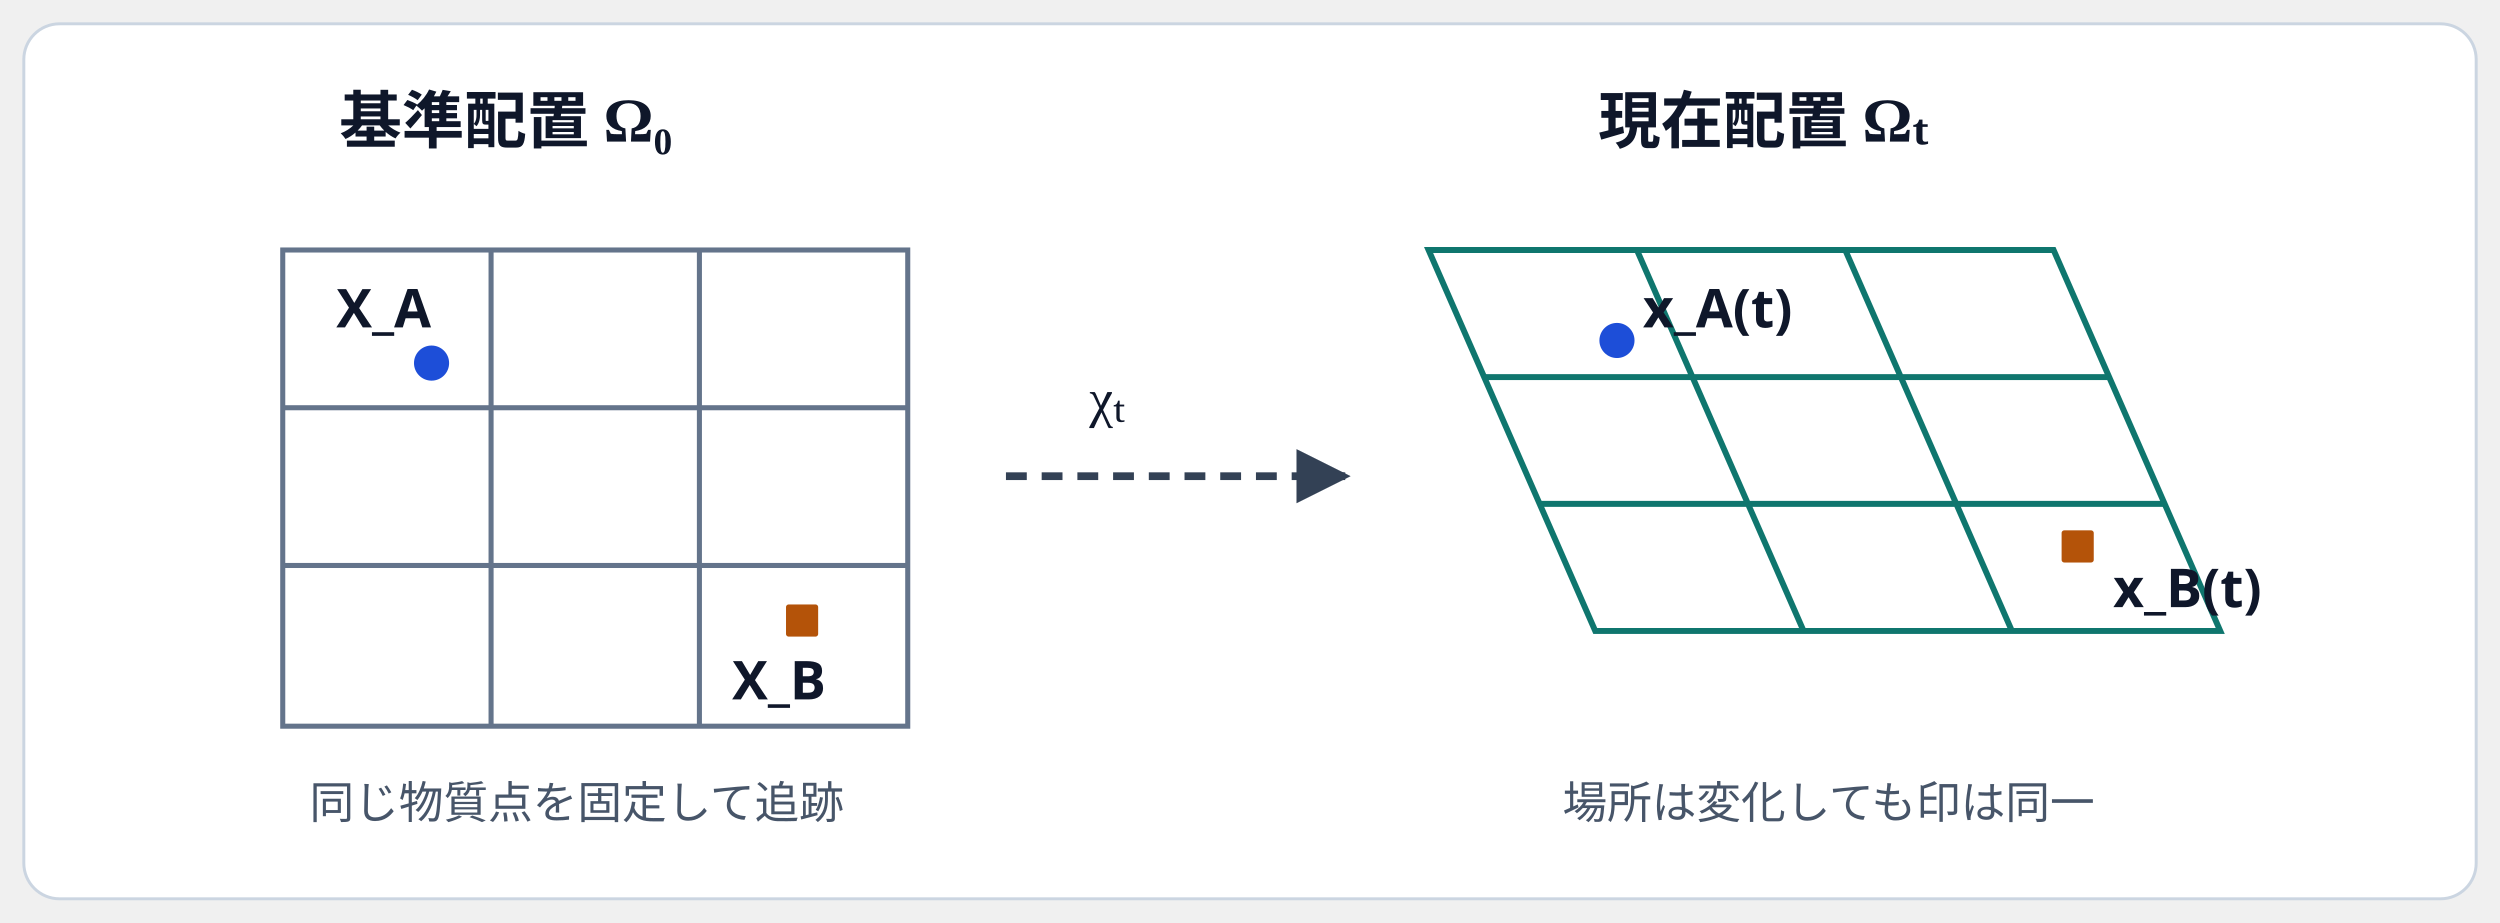
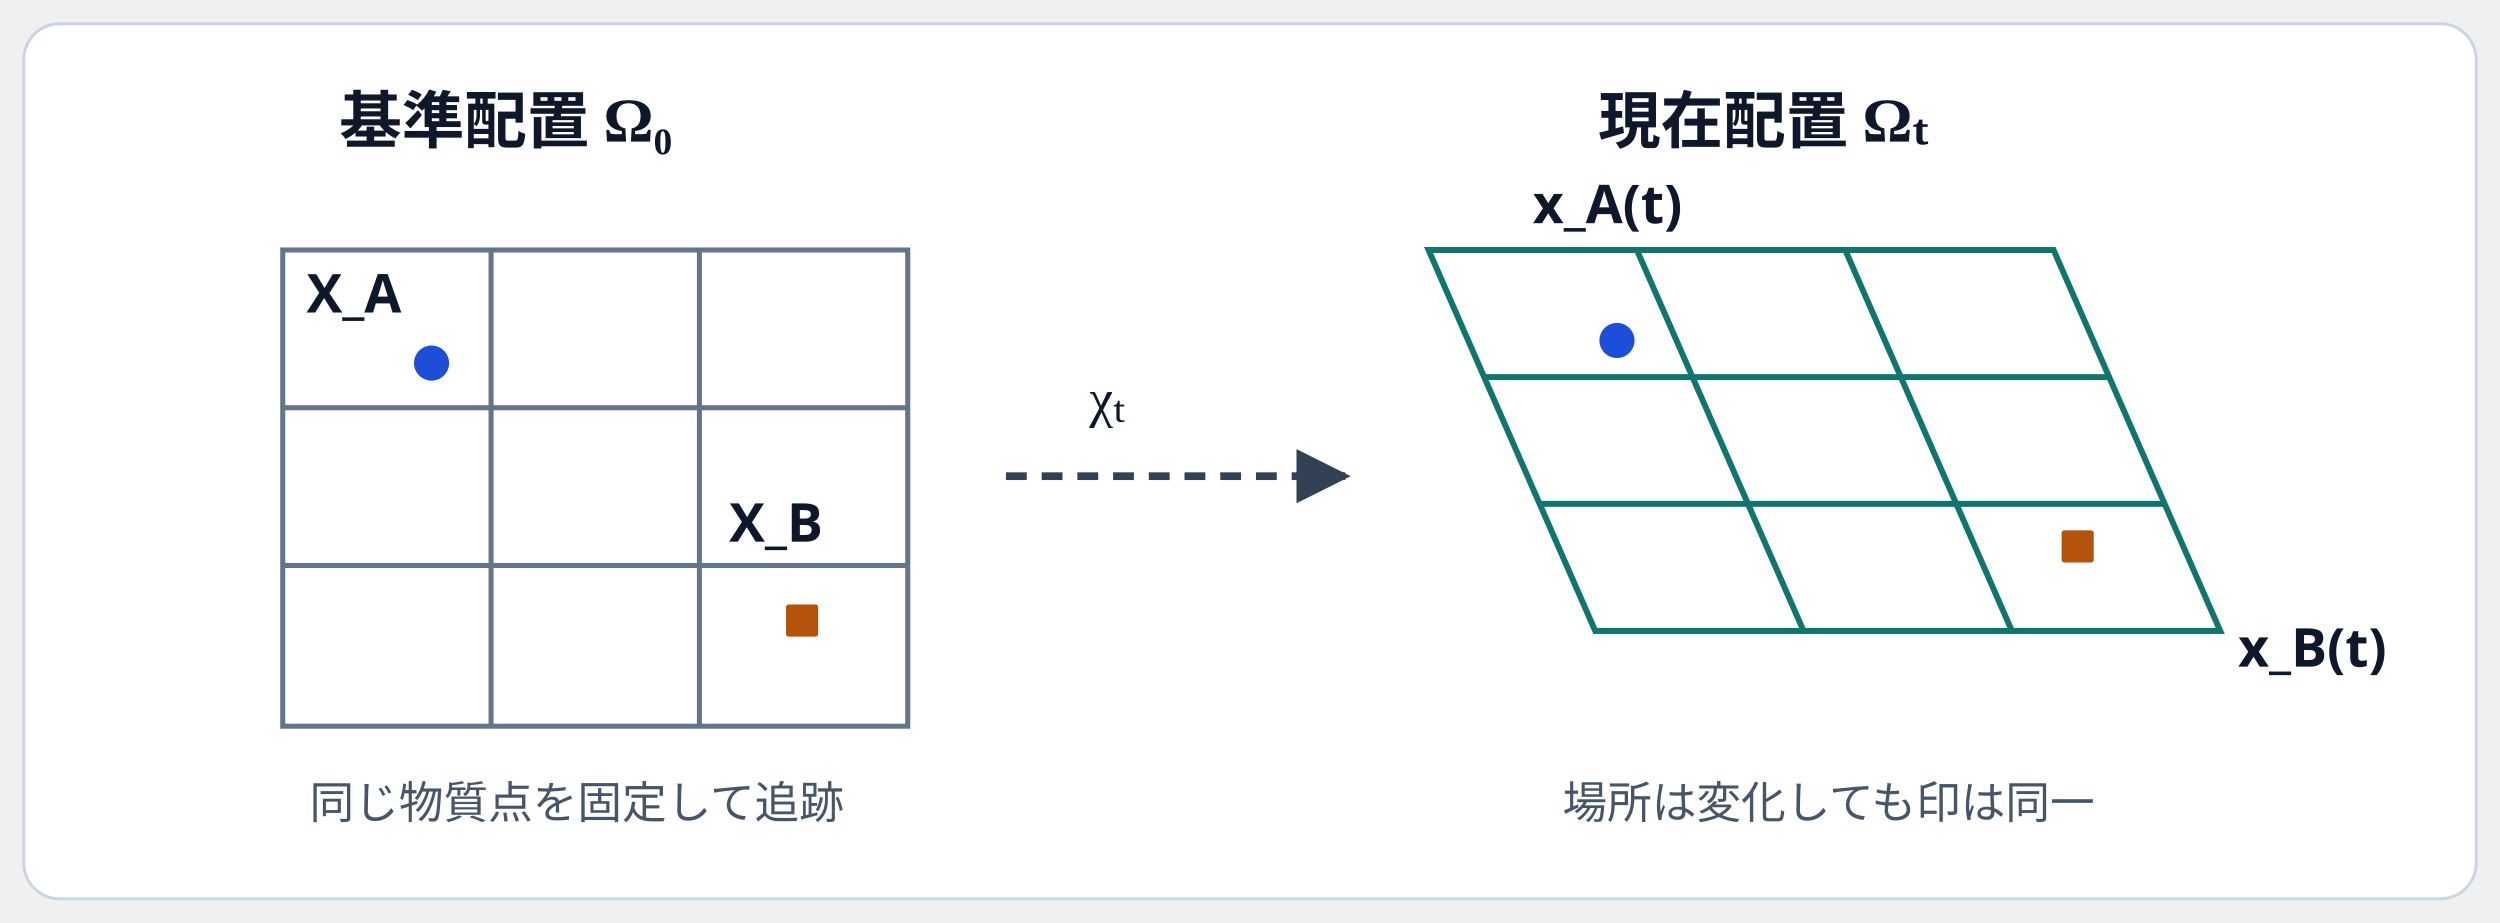
<svg xmlns="http://www.w3.org/2000/svg" viewBox="0 0 840 310" data-layout-lint="strict" role="img" aria-labelledby="ctm1-title ctm1-desc">
  <defs>
    <marker id="ctm1-arrow" viewBox="0 0 10 10" refX="9" refY="5" markerWidth="7" markerHeight="7" orient="auto-start-reverse">
      <path d="M0 0 L10 5 L0 10 z" fill="#334155" />
    </marker>
  </defs>
  <rect x="8" y="8" width="824" height="294" rx="12" fill="#ffffff" stroke="#cbd5e1" />
  <text x="114" y="48" font-size="21" font-weight="600" fill="#0f172a">基準配置 Ω₀</text>
  <text x="537" y="48" font-size="21" font-weight="600" fill="#0f172a">現在配置 Ωₜ</text>
  <g stroke="#64748b" stroke-width="1.7" fill="none">
    <rect x="95" y="84" width="210" height="160" />
    <path d="M165 84 V244 M235 84 V244 M95 137 H305 M95 190 H305" />
  </g>
  <g stroke="#0f766e" stroke-width="2" fill="none" data-series-group="grid-correspondence" data-series-label="current-grid">
    <path d="M480 84 L690 84 L746 212 L536 212 Z" />
    <path d="M550 84 L606 212 M620 84 L676 212 M498.5 126.7 L708.5 126.7 M517.3 169.3 L727.3 169.3" />
  </g>
  <path d="M338 160 H452" stroke="#334155" stroke-width="2.6" stroke-dasharray="7 5" fill="none" marker-end="url(#ctm1-arrow)" />
  <text x="366" y="140" font-size="18" fill="#0f172a">χₜ</text>
  <g fill="#1d4ed8" stroke="#ffffff" stroke-width="2.2">
    <circle cx="145" cy="122" r="7" />
    <circle cx="543.3" cy="114.4" r="7" />
  </g>
  <g fill="#b45309" stroke="#ffffff" stroke-width="2.2">
    <rect x="263" y="202" width="13" height="13" rx="2" />
    <rect x="691.6" y="177.1" width="13" height="13" rx="2" />
  </g>
  <g font-family="sans-serif" font-size="18" font-weight="600" fill="#0f172a">
-     <text x="113" y="110">X_A</text>
-     <text x="246" y="235">X_B</text>
-     <text x="552" y="110">x_A(t)</text>
-     <text x="710" y="204">x_B(t)</text>
+     <text x="103" y="105">X_A</text>
+     <text x="245" y="182">X_B</text>
+     <text x="515" y="75">x_A(t)</text>
+     <text x="752" y="224">x_B(t)</text>
  </g>
  <g font-family="sans-serif" font-size="15" fill="#475569">
    <text x="104" y="275">同じ物質点を固定して追跡</text>
    <text x="525" y="275">場所は変化しても印は同一</text>
  </g>
</svg>
